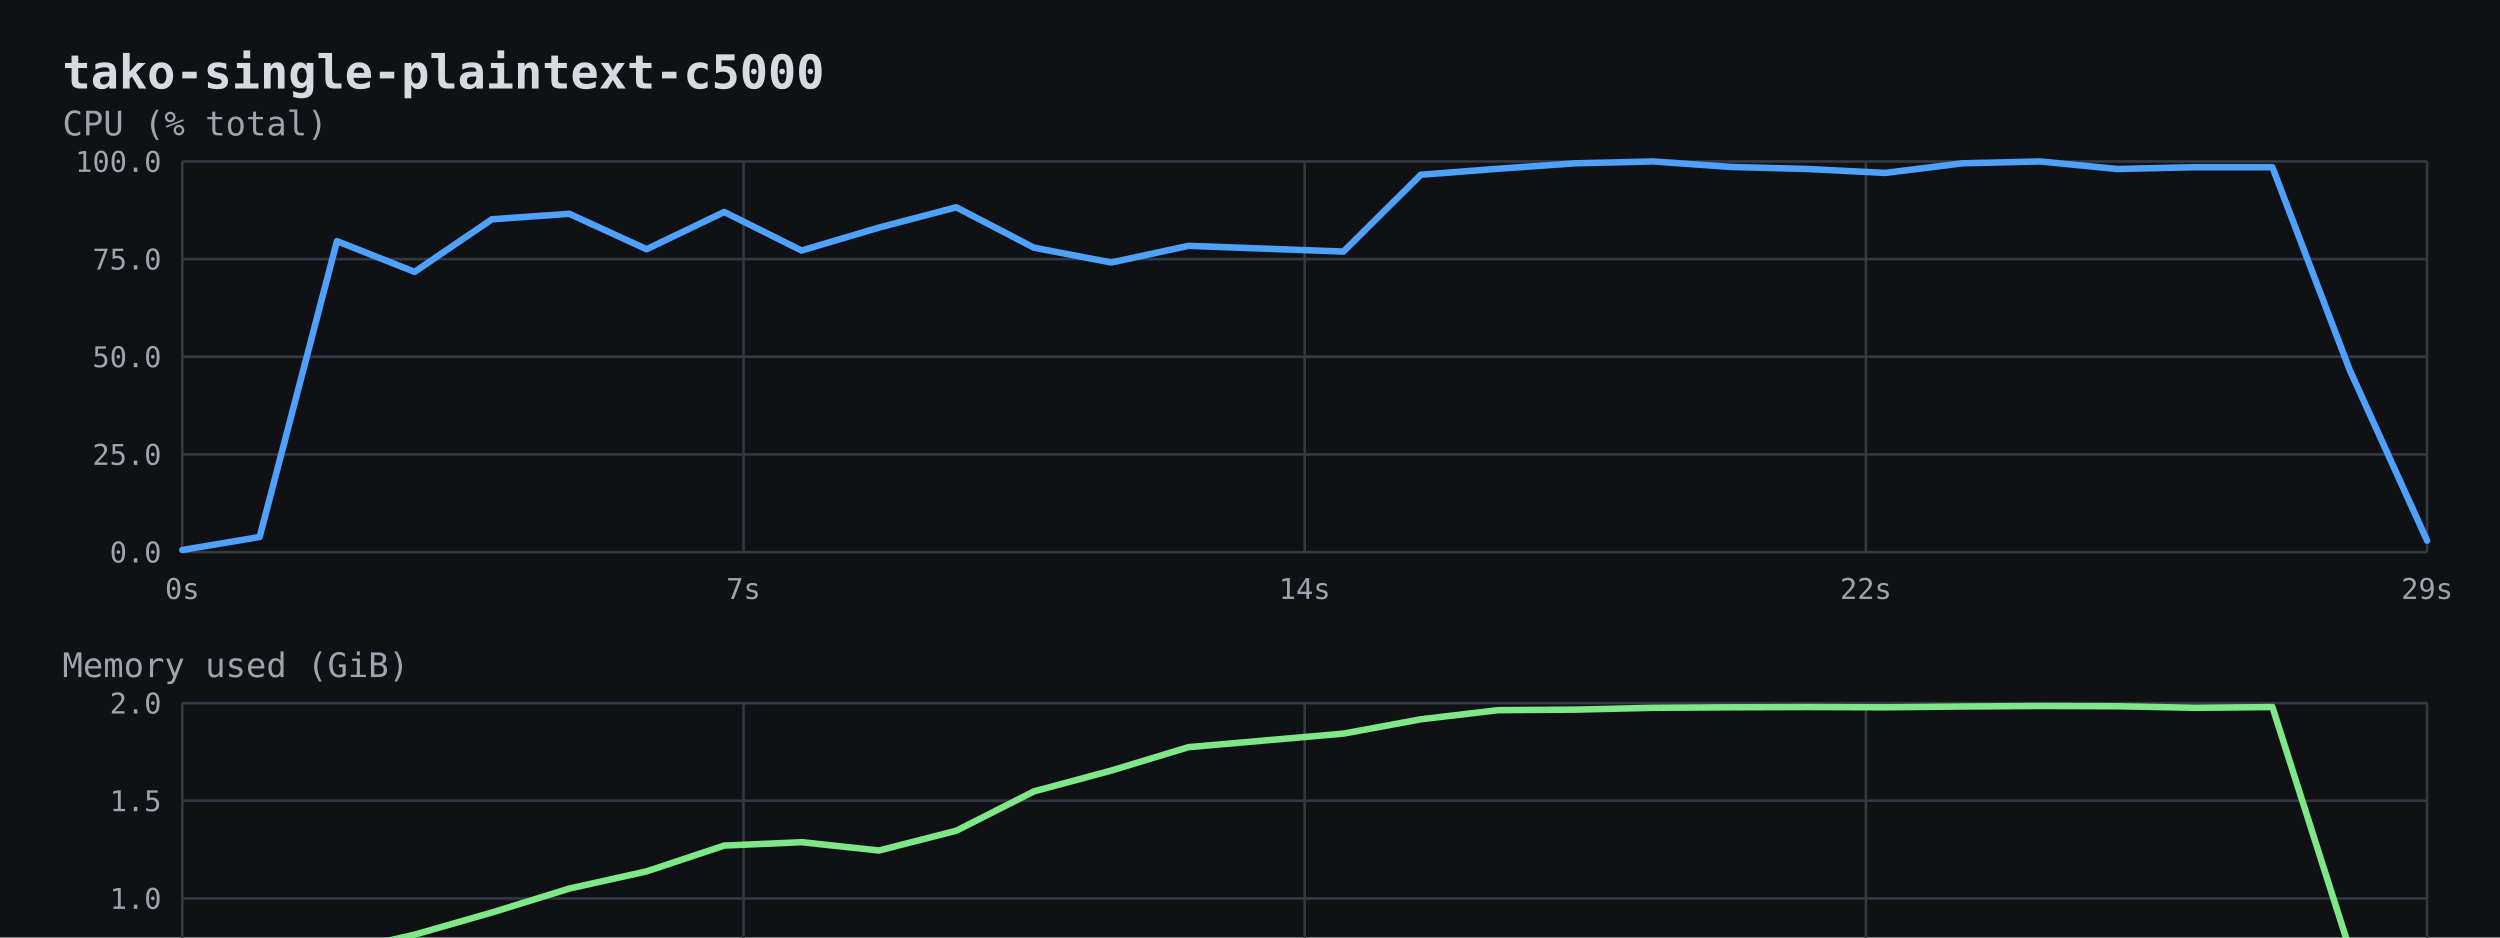
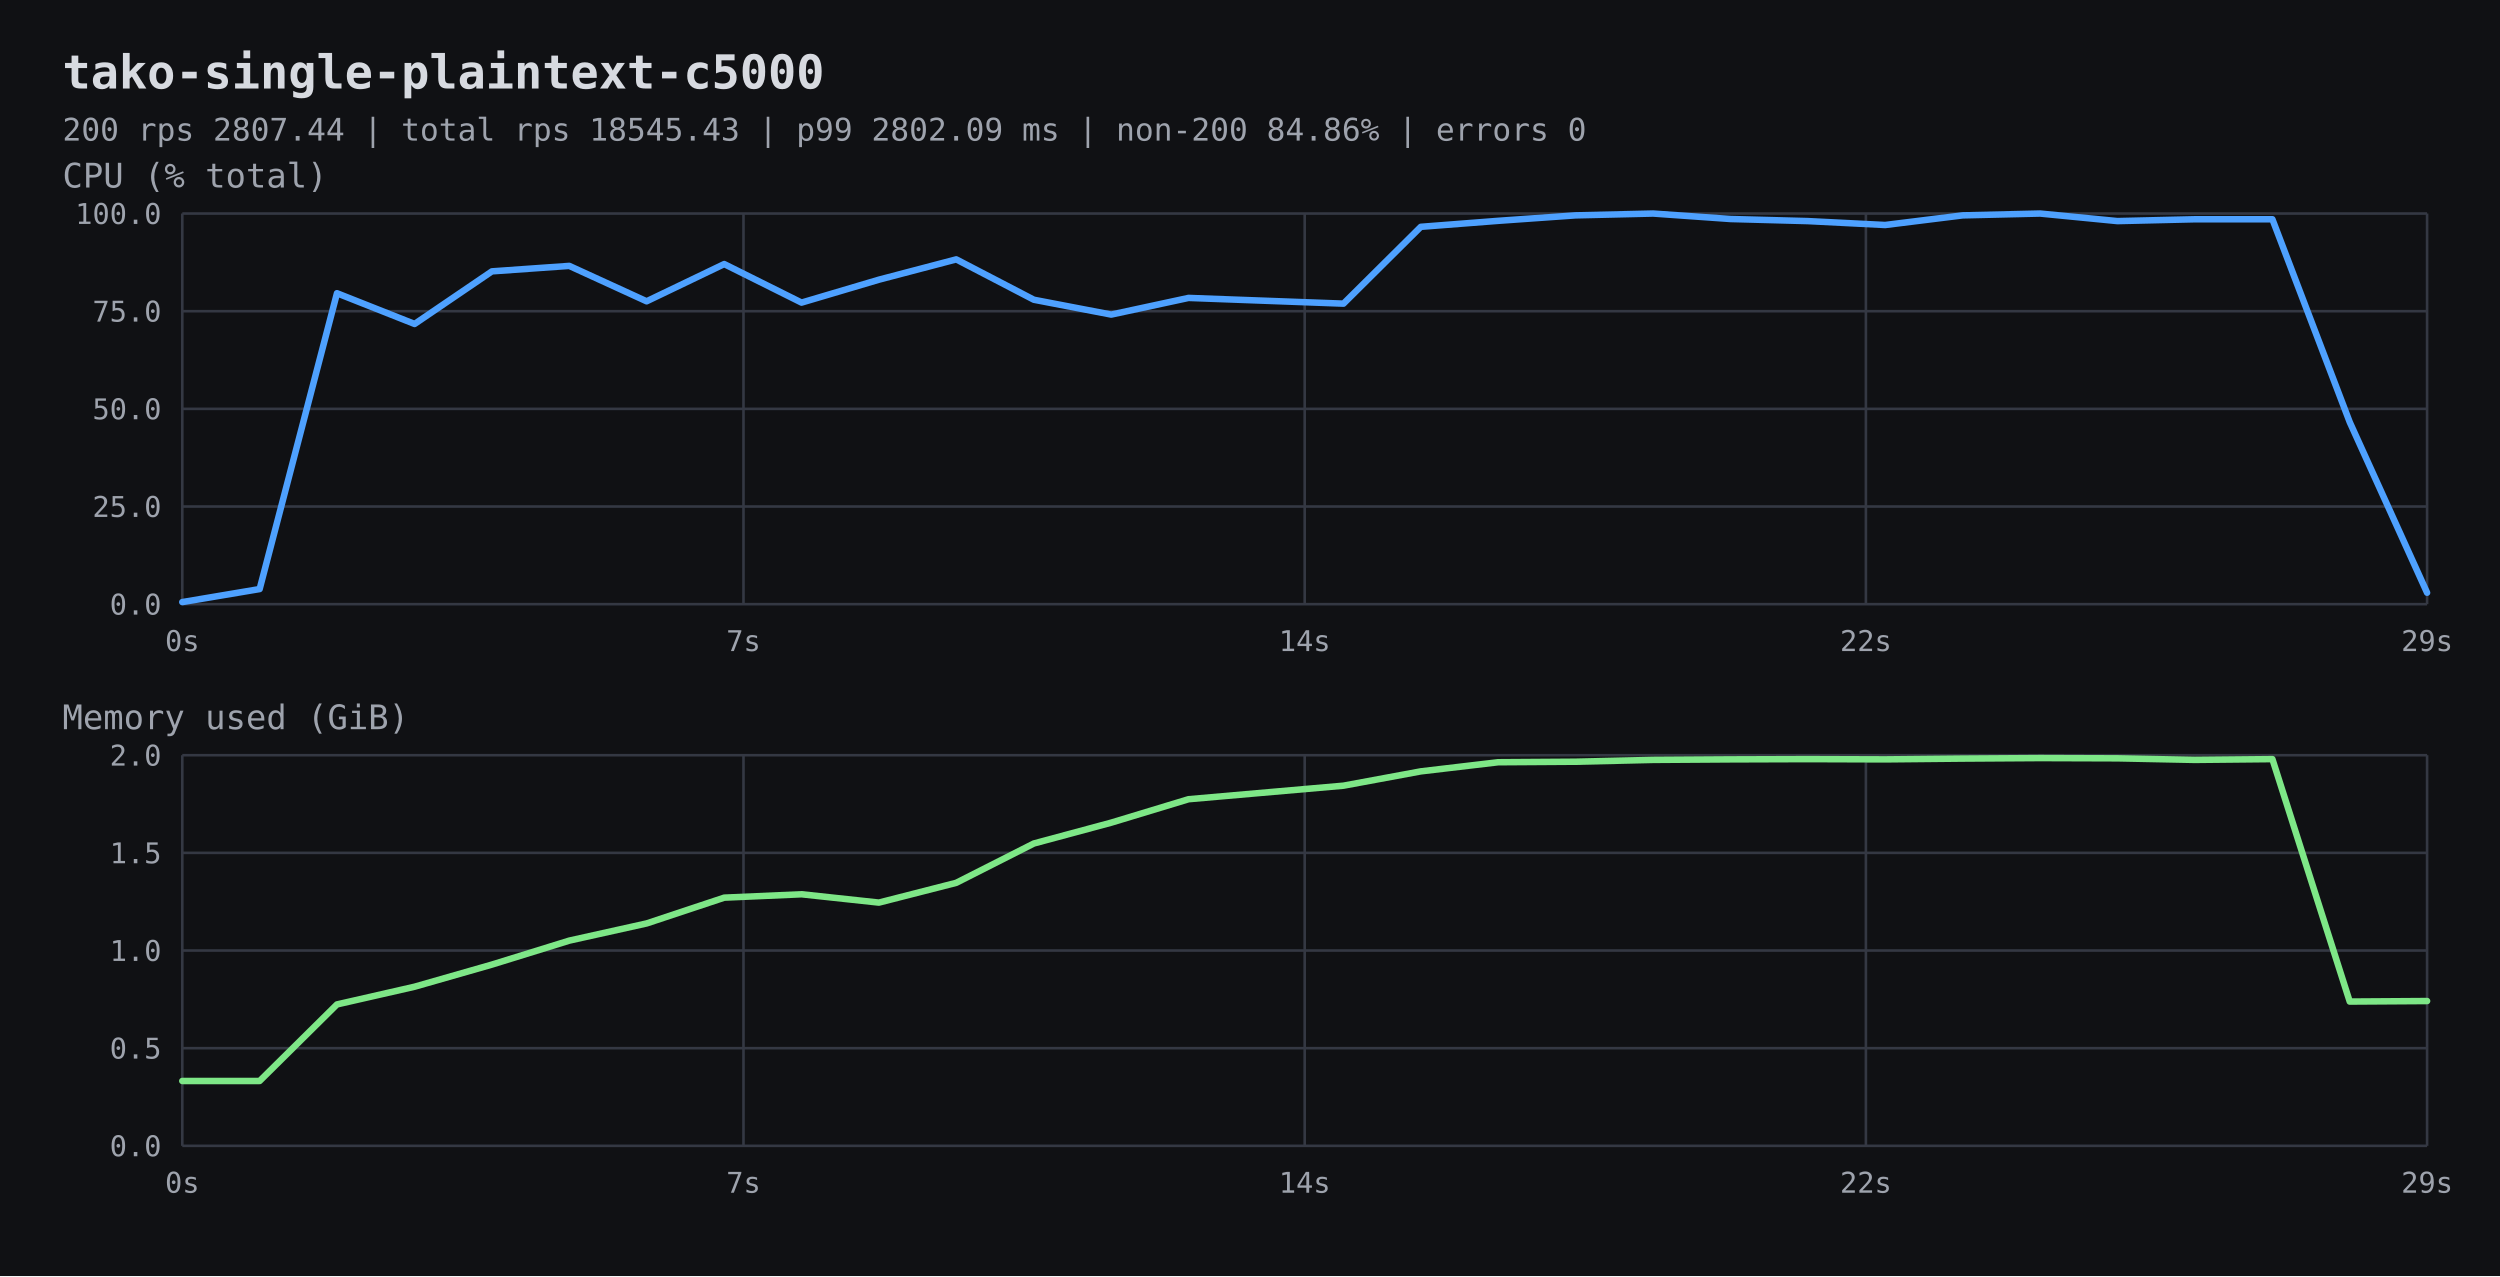
- <svg xmlns="http://www.w3.org/2000/svg" width="960" height="360" viewBox="0 0 960 360">
+ <svg xmlns="http://www.w3.org/2000/svg" width="960" height="490" viewBox="0 0 960 490">
  <rect width="100%" height="100%" fill="#101114" />
  <text x="24" y="34" fill="#d7dae0" font-family="ui-monospace, SFMono-Regular, Menlo, monospace" font-size="18" font-weight="700">tako-single-plaintext-c5000</text>
-   <text x="24" y="52.0" fill="#9ea3ad" font-family="ui-monospace, SFMono-Regular, Menlo, monospace" font-size="13">CPU (% total)</text>
-   <line x1="70.0" y1="62.0" x2="932.0" y2="62.0" stroke="#343843" stroke-width="1" />
-   <text x="62.0" y="66.0" fill="#9ea3ad" font-family="ui-monospace, SFMono-Regular, Menlo, monospace" font-size="11" text-anchor="end">100.0</text>
-   <line x1="70.0" y1="99.5" x2="932.0" y2="99.5" stroke="#343843" stroke-width="1" />
-   <text x="62.0" y="103.5" fill="#9ea3ad" font-family="ui-monospace, SFMono-Regular, Menlo, monospace" font-size="11" text-anchor="end">75.0</text>
-   <line x1="70.0" y1="137.0" x2="932.0" y2="137.0" stroke="#343843" stroke-width="1" />
-   <text x="62.0" y="141.0" fill="#9ea3ad" font-family="ui-monospace, SFMono-Regular, Menlo, monospace" font-size="11" text-anchor="end">50.0</text>
-   <line x1="70.0" y1="174.5" x2="932.0" y2="174.5" stroke="#343843" stroke-width="1" />
-   <text x="62.0" y="178.5" fill="#9ea3ad" font-family="ui-monospace, SFMono-Regular, Menlo, monospace" font-size="11" text-anchor="end">25.0</text>
-   <line x1="70.0" y1="212.0" x2="932.0" y2="212.0" stroke="#343843" stroke-width="1" />
-   <text x="62.0" y="216.0" fill="#9ea3ad" font-family="ui-monospace, SFMono-Regular, Menlo, monospace" font-size="11" text-anchor="end">0.0</text>
-   <line x1="70.0" y1="62.0" x2="70.0" y2="212.0" stroke="#343843" stroke-width="1" />
-   <text x="70.0" y="230.0" fill="#9ea3ad" font-family="ui-monospace, SFMono-Regular, Menlo, monospace" font-size="11" text-anchor="middle">0s</text>
-   <line x1="285.5" y1="62.0" x2="285.5" y2="212.0" stroke="#343843" stroke-width="1" />
-   <text x="285.5" y="230.0" fill="#9ea3ad" font-family="ui-monospace, SFMono-Regular, Menlo, monospace" font-size="11" text-anchor="middle">7s</text>
-   <line x1="501.0" y1="62.0" x2="501.0" y2="212.0" stroke="#343843" stroke-width="1" />
-   <text x="501.0" y="230.0" fill="#9ea3ad" font-family="ui-monospace, SFMono-Regular, Menlo, monospace" font-size="11" text-anchor="middle">14s</text>
-   <line x1="716.5" y1="62.0" x2="716.5" y2="212.0" stroke="#343843" stroke-width="1" />
-   <text x="716.5" y="230.0" fill="#9ea3ad" font-family="ui-monospace, SFMono-Regular, Menlo, monospace" font-size="11" text-anchor="middle">22s</text>
-   <line x1="932.0" y1="62.0" x2="932.0" y2="212.0" stroke="#343843" stroke-width="1" />
-   <text x="932.0" y="230.0" fill="#9ea3ad" font-family="ui-monospace, SFMono-Regular, Menlo, monospace" font-size="11" text-anchor="middle">29s</text>
-   <path d="M 70.0 211.2 L 99.7 206.2 L 129.4 92.6 L 159.2 104.4 L 188.9 84.2 L 218.6 82.1 L 248.3 95.7 L 278.1 81.4 L 307.8 96.2 L 337.5 87.4 L 367.2 79.6 L 397.0 95.1 L 426.7 100.8 L 456.4 94.4 L 515.9 96.6 L 545.6 67.1 L 575.3 64.8 L 605.0 62.7 L 634.8 62.0 L 664.5 64.1 L 694.2 64.9 L 723.9 66.4 L 753.7 62.7 L 783.4 62.0 L 813.1 64.9 L 842.8 64.2 L 872.6 64.2 L 902.3 142.1 L 932.0 207.6" fill="none" stroke="#4ea1ff" stroke-width="2.5" stroke-linejoin="round" stroke-linecap="round" />
-   <text x="24" y="260.0" fill="#9ea3ad" font-family="ui-monospace, SFMono-Regular, Menlo, monospace" font-size="13">Memory used (GiB)</text>
-   <line x1="70.0" y1="270.0" x2="932.0" y2="270.0" stroke="#343843" stroke-width="1" />
-   <text x="62.0" y="274.0" fill="#9ea3ad" font-family="ui-monospace, SFMono-Regular, Menlo, monospace" font-size="11" text-anchor="end">2.0</text>
-   <line x1="70.0" y1="307.5" x2="932.0" y2="307.5" stroke="#343843" stroke-width="1" />
-   <text x="62.0" y="311.5" fill="#9ea3ad" font-family="ui-monospace, SFMono-Regular, Menlo, monospace" font-size="11" text-anchor="end">1.5</text>
-   <line x1="70.0" y1="345.0" x2="932.0" y2="345.0" stroke="#343843" stroke-width="1" />
-   <text x="62.0" y="349.0" fill="#9ea3ad" font-family="ui-monospace, SFMono-Regular, Menlo, monospace" font-size="11" text-anchor="end">1.0</text>
-   <line x1="70.0" y1="382.5" x2="932.0" y2="382.5" stroke="#343843" stroke-width="1" />
-   <text x="62.0" y="386.5" fill="#9ea3ad" font-family="ui-monospace, SFMono-Regular, Menlo, monospace" font-size="11" text-anchor="end">0.5</text>
-   <line x1="70.0" y1="420.0" x2="932.0" y2="420.0" stroke="#343843" stroke-width="1" />
-   <text x="62.0" y="424.0" fill="#9ea3ad" font-family="ui-monospace, SFMono-Regular, Menlo, monospace" font-size="11" text-anchor="end">0.0</text>
-   <line x1="70.0" y1="270.0" x2="70.0" y2="420.0" stroke="#343843" stroke-width="1" />
-   <text x="70.0" y="438.0" fill="#9ea3ad" font-family="ui-monospace, SFMono-Regular, Menlo, monospace" font-size="11" text-anchor="middle">0s</text>
-   <line x1="285.5" y1="270.0" x2="285.5" y2="420.0" stroke="#343843" stroke-width="1" />
-   <text x="285.5" y="438.0" fill="#9ea3ad" font-family="ui-monospace, SFMono-Regular, Menlo, monospace" font-size="11" text-anchor="middle">7s</text>
-   <line x1="501.0" y1="270.0" x2="501.0" y2="420.0" stroke="#343843" stroke-width="1" />
-   <text x="501.0" y="438.0" fill="#9ea3ad" font-family="ui-monospace, SFMono-Regular, Menlo, monospace" font-size="11" text-anchor="middle">14s</text>
-   <line x1="716.5" y1="270.0" x2="716.5" y2="420.0" stroke="#343843" stroke-width="1" />
-   <text x="716.5" y="438.0" fill="#9ea3ad" font-family="ui-monospace, SFMono-Regular, Menlo, monospace" font-size="11" text-anchor="middle">22s</text>
-   <line x1="932.0" y1="270.0" x2="932.0" y2="420.0" stroke="#343843" stroke-width="1" />
-   <text x="932.0" y="438.0" fill="#9ea3ad" font-family="ui-monospace, SFMono-Regular, Menlo, monospace" font-size="11" text-anchor="middle">29s</text>
-   <path d="M 70.0 395.1 L 99.7 395.1 L 129.4 365.7 L 159.2 358.9 L 188.9 350.4 L 218.6 341.2 L 248.3 334.6 L 278.1 324.7 L 307.8 323.4 L 337.5 326.6 L 367.2 319.0 L 397.0 303.9 L 426.7 295.9 L 456.4 286.9 L 515.9 281.7 L 545.6 276.2 L 575.3 272.7 L 605.0 272.5 L 634.8 271.8 L 664.5 271.6 L 694.2 271.5 L 723.9 271.6 L 753.7 271.3 L 783.4 271.1 L 813.1 271.2 L 842.8 271.8 L 872.6 271.5 L 902.3 364.6 L 932.0 364.4" fill="none" stroke="#7ee787" stroke-width="2.5" stroke-linejoin="round" stroke-linecap="round" />
+   <text x="24" y="54" fill="#9ea3ad" font-family="ui-monospace, SFMono-Regular, Menlo, monospace" font-size="12">200 rps 2807.44 | total rps 18545.43 | p99 2802.09 ms | non-200 84.86% | errors 0</text>
+   <text x="24" y="72.0" fill="#9ea3ad" font-family="ui-monospace, SFMono-Regular, Menlo, monospace" font-size="13">CPU (% total)</text>
+   <line x1="70.0" y1="82.0" x2="932.0" y2="82.0" stroke="#343843" stroke-width="1" />
+   <text x="62.0" y="86.0" fill="#9ea3ad" font-family="ui-monospace, SFMono-Regular, Menlo, monospace" font-size="11" text-anchor="end">100.0</text>
+   <line x1="70.0" y1="119.5" x2="932.0" y2="119.5" stroke="#343843" stroke-width="1" />
+   <text x="62.0" y="123.5" fill="#9ea3ad" font-family="ui-monospace, SFMono-Regular, Menlo, monospace" font-size="11" text-anchor="end">75.0</text>
+   <line x1="70.0" y1="157.0" x2="932.0" y2="157.0" stroke="#343843" stroke-width="1" />
+   <text x="62.0" y="161.0" fill="#9ea3ad" font-family="ui-monospace, SFMono-Regular, Menlo, monospace" font-size="11" text-anchor="end">50.0</text>
+   <line x1="70.0" y1="194.5" x2="932.0" y2="194.5" stroke="#343843" stroke-width="1" />
+   <text x="62.0" y="198.5" fill="#9ea3ad" font-family="ui-monospace, SFMono-Regular, Menlo, monospace" font-size="11" text-anchor="end">25.0</text>
+   <line x1="70.0" y1="232.0" x2="932.0" y2="232.0" stroke="#343843" stroke-width="1" />
+   <text x="62.0" y="236.0" fill="#9ea3ad" font-family="ui-monospace, SFMono-Regular, Menlo, monospace" font-size="11" text-anchor="end">0.0</text>
+   <line x1="70.0" y1="82.0" x2="70.0" y2="232.0" stroke="#343843" stroke-width="1" />
+   <text x="70.0" y="250.0" fill="#9ea3ad" font-family="ui-monospace, SFMono-Regular, Menlo, monospace" font-size="11" text-anchor="middle">0s</text>
+   <line x1="285.5" y1="82.0" x2="285.5" y2="232.0" stroke="#343843" stroke-width="1" />
+   <text x="285.5" y="250.0" fill="#9ea3ad" font-family="ui-monospace, SFMono-Regular, Menlo, monospace" font-size="11" text-anchor="middle">7s</text>
+   <line x1="501.0" y1="82.0" x2="501.0" y2="232.0" stroke="#343843" stroke-width="1" />
+   <text x="501.0" y="250.0" fill="#9ea3ad" font-family="ui-monospace, SFMono-Regular, Menlo, monospace" font-size="11" text-anchor="middle">14s</text>
+   <line x1="716.5" y1="82.0" x2="716.5" y2="232.0" stroke="#343843" stroke-width="1" />
+   <text x="716.5" y="250.0" fill="#9ea3ad" font-family="ui-monospace, SFMono-Regular, Menlo, monospace" font-size="11" text-anchor="middle">22s</text>
+   <line x1="932.0" y1="82.0" x2="932.0" y2="232.0" stroke="#343843" stroke-width="1" />
+   <text x="932.0" y="250.0" fill="#9ea3ad" font-family="ui-monospace, SFMono-Regular, Menlo, monospace" font-size="11" text-anchor="middle">29s</text>
+   <path d="M 70.0 231.2 L 99.7 226.2 L 129.4 112.6 L 159.2 124.4 L 188.9 104.2 L 218.6 102.1 L 248.3 115.7 L 278.1 101.4 L 307.8 116.2 L 337.5 107.4 L 367.2 99.6 L 397.0 115.1 L 426.7 120.8 L 456.4 114.4 L 515.9 116.6 L 545.6 87.1 L 575.3 84.8 L 605.0 82.7 L 634.8 82.0 L 664.5 84.1 L 694.2 84.9 L 723.9 86.4 L 753.7 82.7 L 783.4 82.0 L 813.1 84.9 L 842.8 84.2 L 872.6 84.2 L 902.3 162.1 L 932.0 227.6" fill="none" stroke="#4ea1ff" stroke-width="2.5" stroke-linejoin="round" stroke-linecap="round" />
+   <text x="24" y="280.0" fill="#9ea3ad" font-family="ui-monospace, SFMono-Regular, Menlo, monospace" font-size="13">Memory used (GiB)</text>
+   <line x1="70.0" y1="290.0" x2="932.0" y2="290.0" stroke="#343843" stroke-width="1" />
+   <text x="62.0" y="294.0" fill="#9ea3ad" font-family="ui-monospace, SFMono-Regular, Menlo, monospace" font-size="11" text-anchor="end">2.0</text>
+   <line x1="70.0" y1="327.5" x2="932.0" y2="327.5" stroke="#343843" stroke-width="1" />
+   <text x="62.0" y="331.5" fill="#9ea3ad" font-family="ui-monospace, SFMono-Regular, Menlo, monospace" font-size="11" text-anchor="end">1.5</text>
+   <line x1="70.0" y1="365.0" x2="932.0" y2="365.0" stroke="#343843" stroke-width="1" />
+   <text x="62.0" y="369.0" fill="#9ea3ad" font-family="ui-monospace, SFMono-Regular, Menlo, monospace" font-size="11" text-anchor="end">1.0</text>
+   <line x1="70.0" y1="402.5" x2="932.0" y2="402.5" stroke="#343843" stroke-width="1" />
+   <text x="62.0" y="406.5" fill="#9ea3ad" font-family="ui-monospace, SFMono-Regular, Menlo, monospace" font-size="11" text-anchor="end">0.5</text>
+   <line x1="70.0" y1="440.0" x2="932.0" y2="440.0" stroke="#343843" stroke-width="1" />
+   <text x="62.0" y="444.0" fill="#9ea3ad" font-family="ui-monospace, SFMono-Regular, Menlo, monospace" font-size="11" text-anchor="end">0.0</text>
+   <line x1="70.0" y1="290.0" x2="70.0" y2="440.0" stroke="#343843" stroke-width="1" />
+   <text x="70.0" y="458.0" fill="#9ea3ad" font-family="ui-monospace, SFMono-Regular, Menlo, monospace" font-size="11" text-anchor="middle">0s</text>
+   <line x1="285.5" y1="290.0" x2="285.5" y2="440.0" stroke="#343843" stroke-width="1" />
+   <text x="285.5" y="458.0" fill="#9ea3ad" font-family="ui-monospace, SFMono-Regular, Menlo, monospace" font-size="11" text-anchor="middle">7s</text>
+   <line x1="501.0" y1="290.0" x2="501.0" y2="440.0" stroke="#343843" stroke-width="1" />
+   <text x="501.0" y="458.0" fill="#9ea3ad" font-family="ui-monospace, SFMono-Regular, Menlo, monospace" font-size="11" text-anchor="middle">14s</text>
+   <line x1="716.5" y1="290.0" x2="716.5" y2="440.0" stroke="#343843" stroke-width="1" />
+   <text x="716.5" y="458.0" fill="#9ea3ad" font-family="ui-monospace, SFMono-Regular, Menlo, monospace" font-size="11" text-anchor="middle">22s</text>
+   <line x1="932.0" y1="290.0" x2="932.0" y2="440.0" stroke="#343843" stroke-width="1" />
+   <text x="932.0" y="458.0" fill="#9ea3ad" font-family="ui-monospace, SFMono-Regular, Menlo, monospace" font-size="11" text-anchor="middle">29s</text>
+   <path d="M 70.0 415.1 L 99.7 415.1 L 129.4 385.7 L 159.2 378.9 L 188.9 370.4 L 218.6 361.2 L 248.3 354.6 L 278.1 344.7 L 307.8 343.4 L 337.5 346.6 L 367.2 339.0 L 397.0 323.9 L 426.7 315.9 L 456.4 306.9 L 515.9 301.7 L 545.6 296.2 L 575.3 292.7 L 605.0 292.5 L 634.8 291.8 L 664.5 291.6 L 694.2 291.5 L 723.9 291.6 L 753.7 291.3 L 783.4 291.1 L 813.1 291.2 L 842.8 291.8 L 872.6 291.5 L 902.3 384.6 L 932.0 384.4" fill="none" stroke="#7ee787" stroke-width="2.5" stroke-linejoin="round" stroke-linecap="round" />
</svg>
